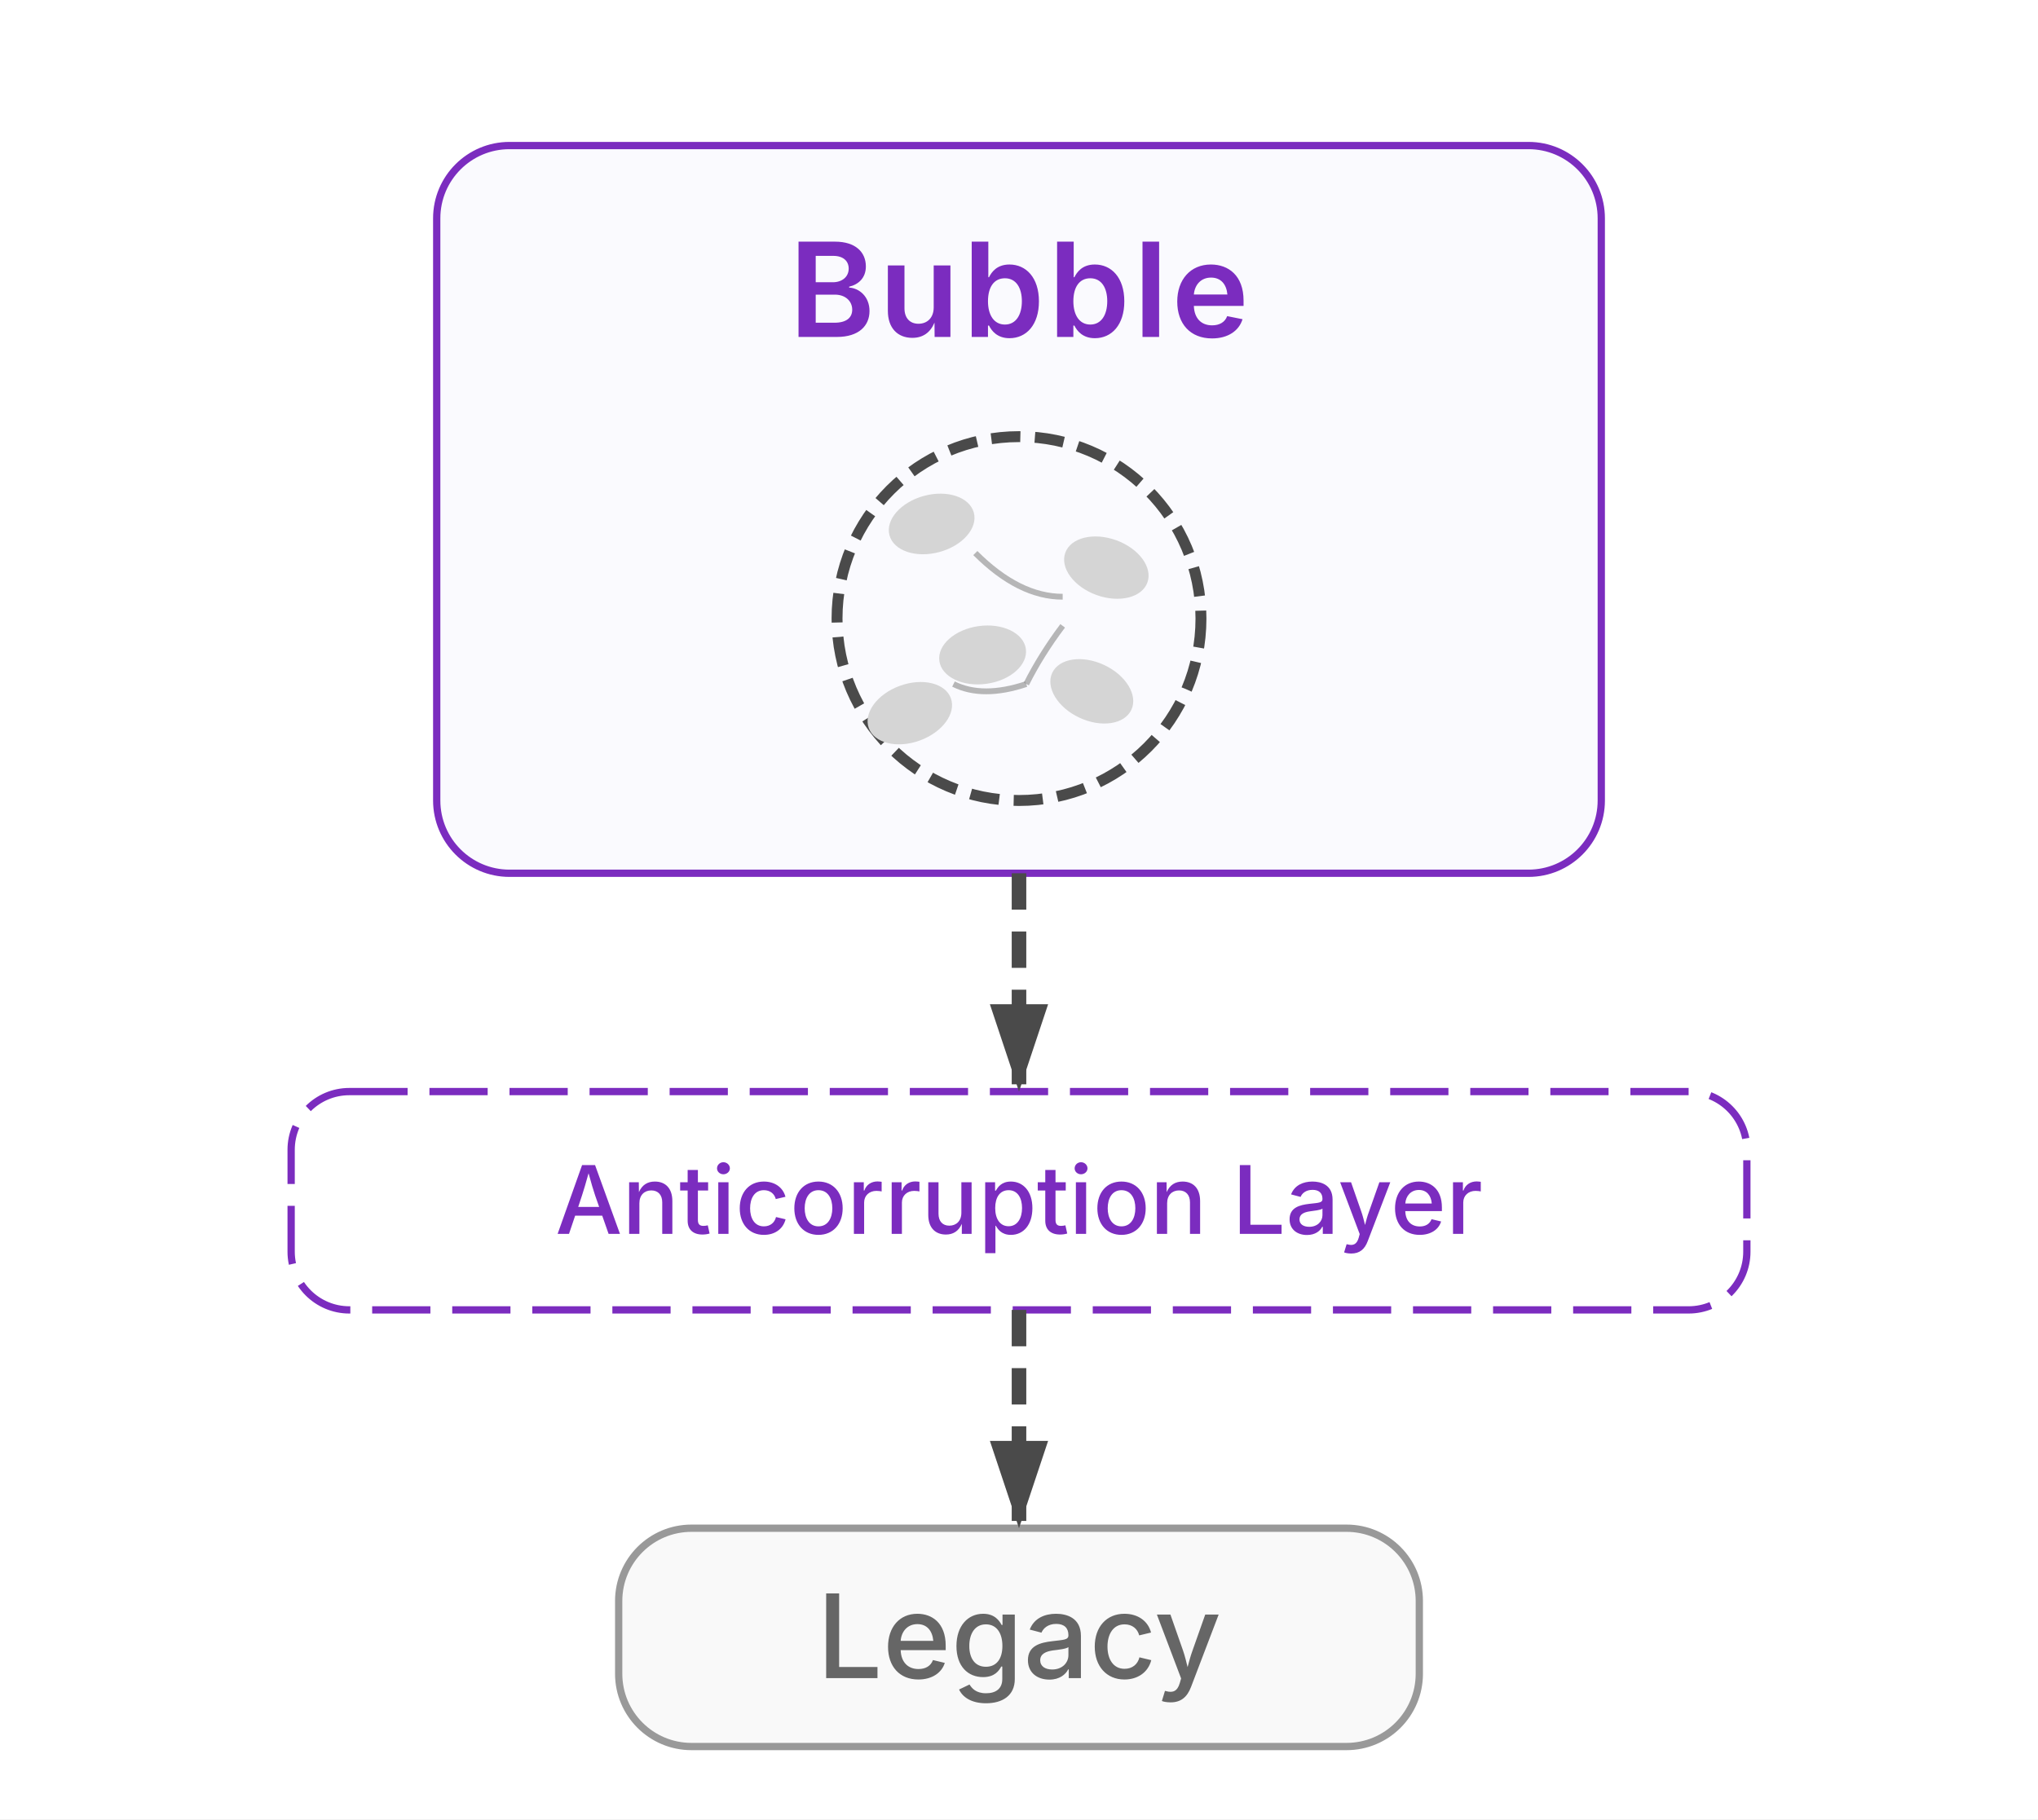
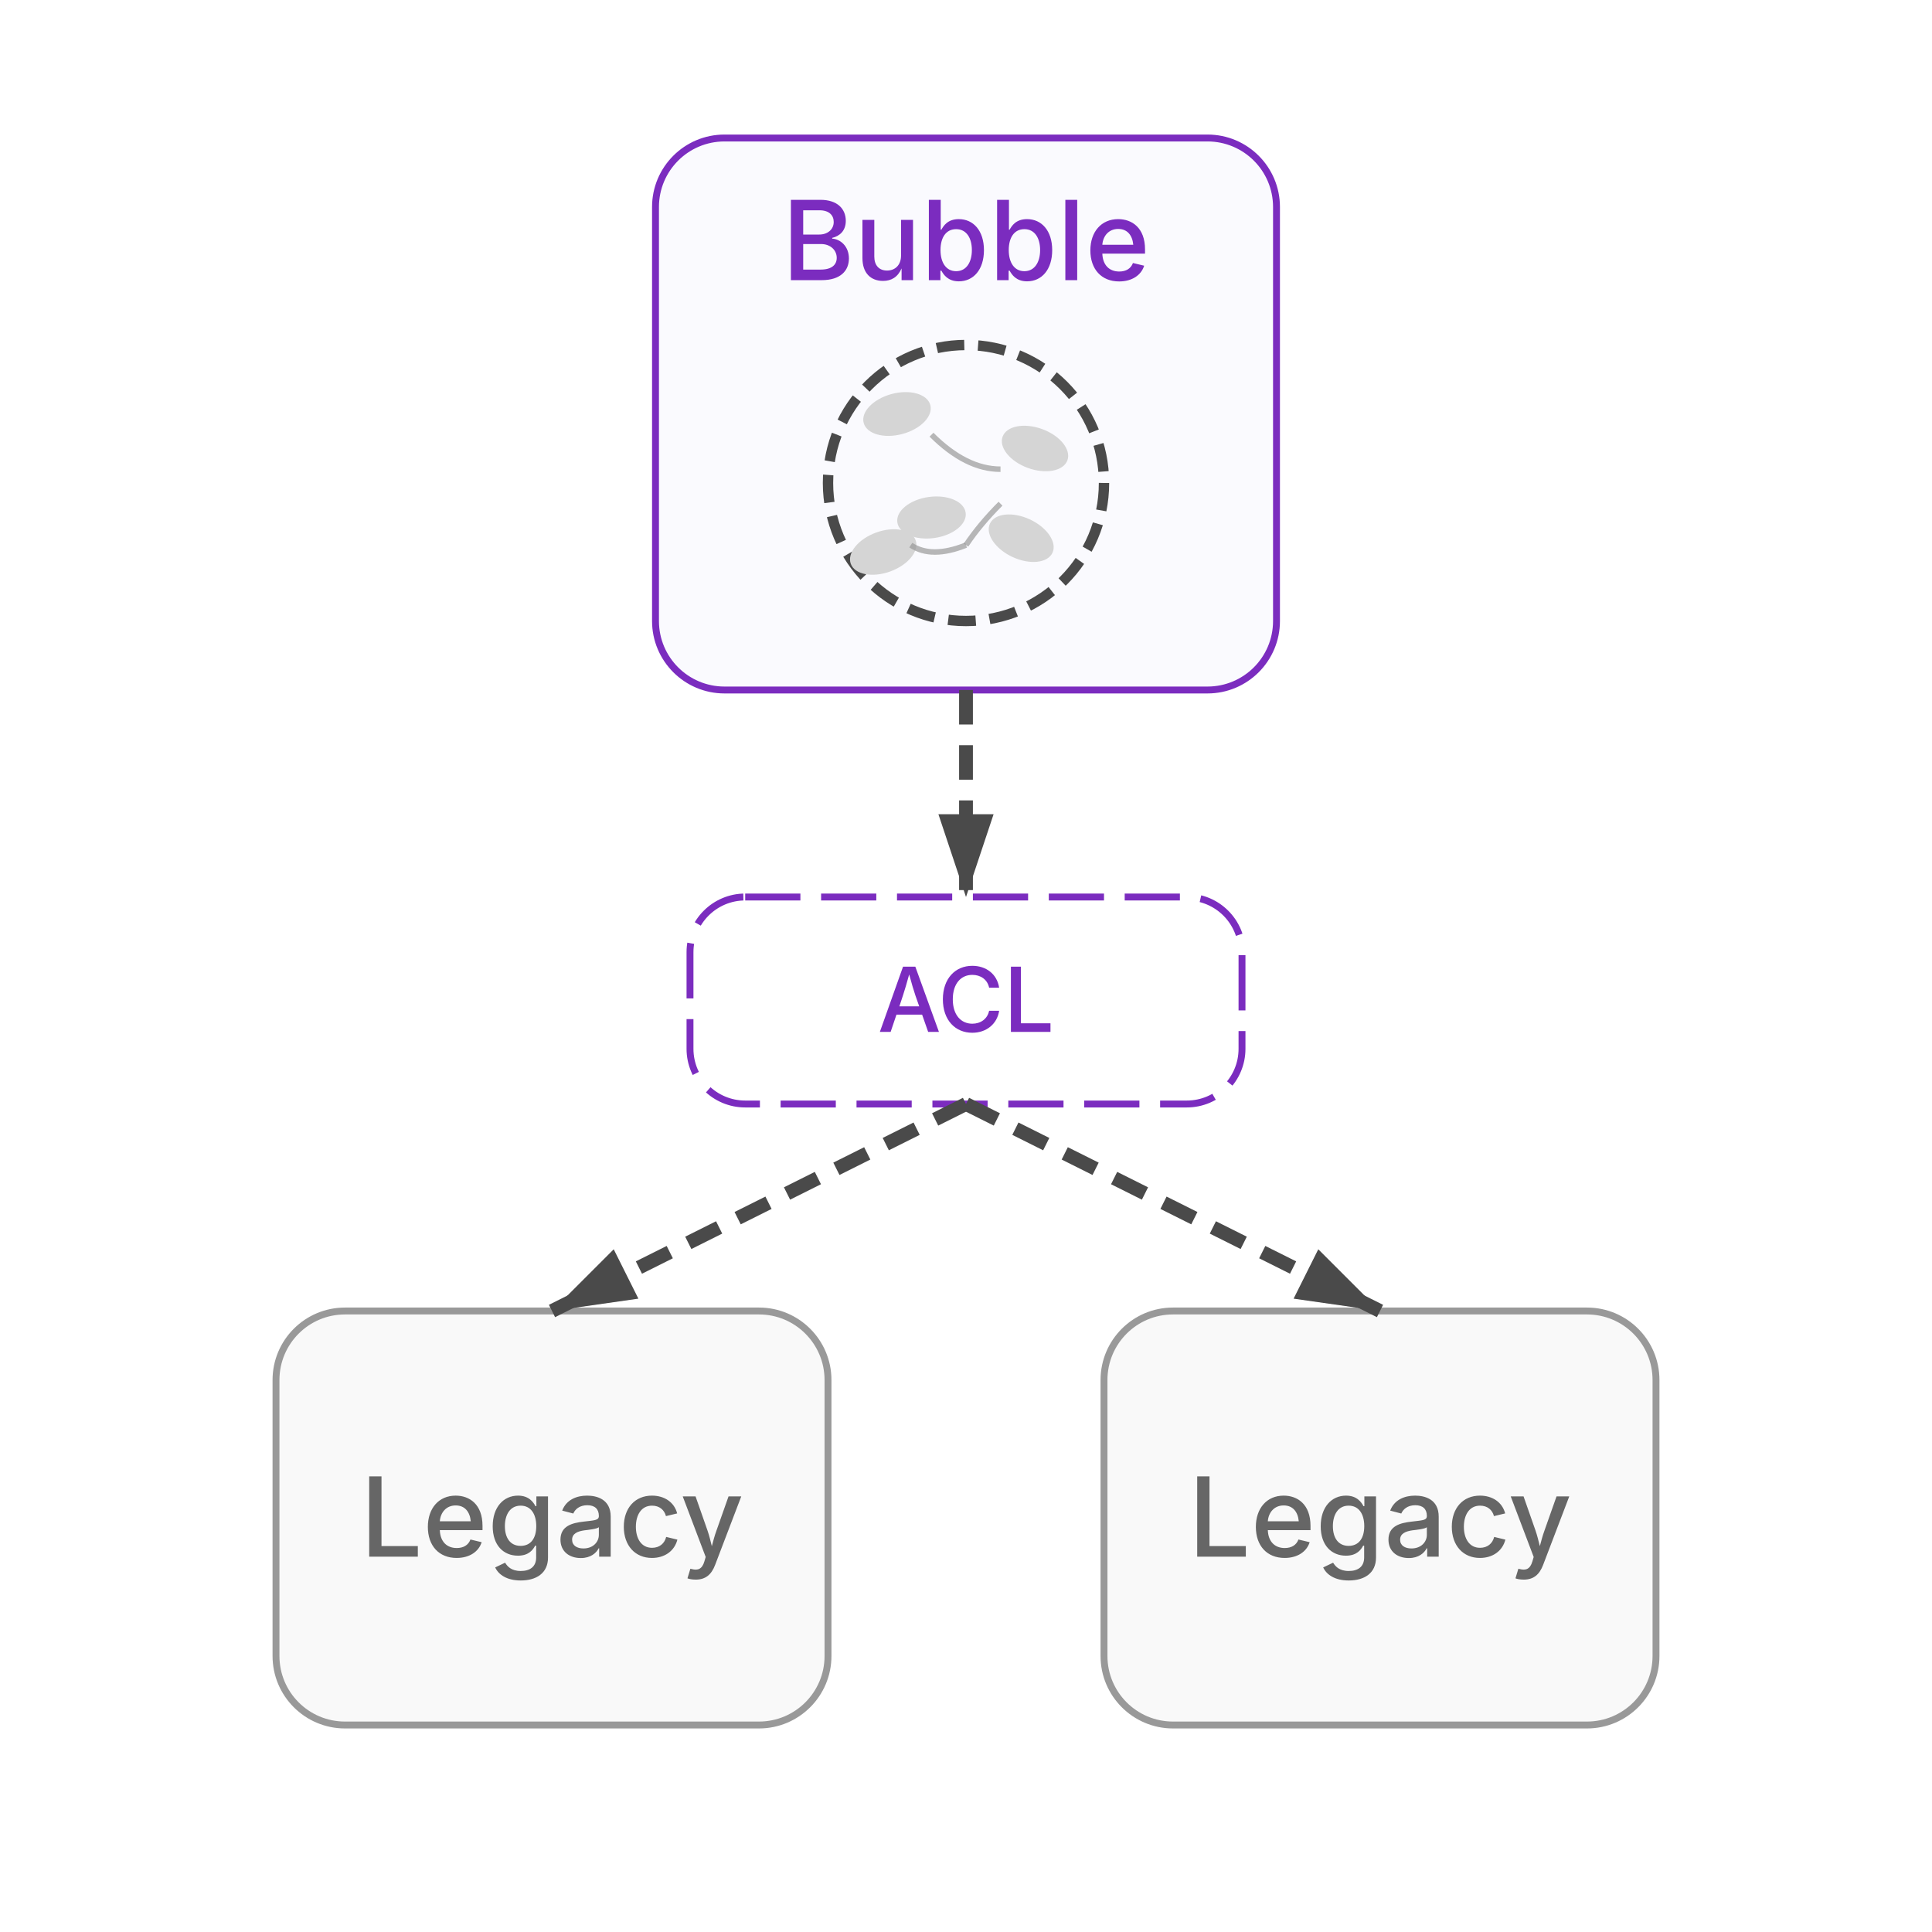
- <svg xmlns="http://www.w3.org/2000/svg" width="280" height="250">
+ <svg xmlns="http://www.w3.org/2000/svg" width="280" height="280">
  <defs>
    <marker id="arrowhead" markerWidth="12" markerHeight="8" refX="12" refY="4" orient="auto" markerUnits="userSpaceOnUse">
      <polygon points="0,0 12,4 0,8" fill="#4a4a4a" />
    </marker>
  </defs>
-   <rect width="280" height="250" fill="#ffffff" />
-   <rect x="60" y="20" width="160" height="100" rx="10" fill="#fafafe" stroke="#7b2cbf" stroke-width="1" />
-   <text x="140" y="40" text-anchor="middle" font-family="Inter, -apple-system, BlinkMacSystemFont, Segoe UI, Roboto, sans-serif" font-size="18" font-weight="600" letter-spacing="0.5px" fill="#7b2cbf" dy="0.35em">Bubble</text>
-   <circle cx="140" cy="85" r="25" fill="none" stroke="#4a4a4a" stroke-width="1.5" stroke-dasharray="4,2" />
-   <ellipse cx="128" cy="72" rx="6" ry="4" fill="#d5d5d5" transform="rotate(-15 128 72)" />
-   <ellipse cx="152" cy="78" rx="6" ry="4" fill="#d5d5d5" transform="rotate(20 152 78)" />
-   <ellipse cx="135" cy="90" rx="6" ry="4" fill="#d5d5d5" transform="rotate(-8 135 90)" />
-   <ellipse cx="150" cy="95" rx="6" ry="4" fill="#d5d5d5" transform="rotate(25 150 95)" />
-   <ellipse cx="125" cy="98" rx="6" ry="4" fill="#d5d5d5" transform="rotate(-20 125 98)" />
-   <path d="M 134 76 Q 140 82 146 82" stroke="#999999" stroke-width="0.8" fill="none" opacity="0.7" />
-   <path d="M 146 86 Q 143 90 141 94" stroke="#999999" stroke-width="0.8" fill="none" opacity="0.7" />
-   <path d="M 141 94 Q 135 96 131 94" stroke="#999999" stroke-width="0.8" fill="none" opacity="0.7" />
-   <rect x="40" y="150" width="200" height="30" rx="8" fill="none" stroke="#7b2cbf" stroke-width="1" stroke-dasharray="8,3" />
-   <text x="140" y="165" text-anchor="middle" font-family="Inter, -apple-system, BlinkMacSystemFont, Segoe UI, Roboto, sans-serif" font-size="13" font-weight="500" fill="#7b2cbf" dy="0.35em">Anticorruption Layer</text>
-   <rect x="85" y="210" width="110" height="30" rx="10" fill="#f9f9f9" stroke="#999999" stroke-width="1" />
-   <text x="140" y="225" text-anchor="middle" font-family="Inter, -apple-system, BlinkMacSystemFont, Segoe UI, Roboto, sans-serif" font-size="16" font-weight="500" fill="#666666" dy="0.35em">Legacy</text>
-   <line x1="140" y1="120" x2="140" y2="150" stroke="#4a4a4a" stroke-width="2" stroke-dasharray="5,3" marker-end="url(#arrowhead)" />
-   <line x1="140" y1="180" x2="140" y2="210" stroke="#4a4a4a" stroke-width="2" stroke-dasharray="5,3" marker-end="url(#arrowhead)" />
+   <rect width="280" height="280" fill="#ffffff" />
+   <rect x="95" y="20" width="90" height="80" rx="10" fill="#fafafe" stroke="#7b2cbf" stroke-width="1" />
+   <text x="140" y="35" text-anchor="middle" font-family="Inter, -apple-system, BlinkMacSystemFont, Segoe UI, Roboto, sans-serif" font-size="16" font-weight="500" fill="#7b2cbf" dy="0.35em">Bubble</text>
+   <circle cx="140" cy="70" r="20" fill="none" stroke="#4a4a4a" stroke-width="1.5" stroke-dasharray="4,2" />
+   <ellipse cx="130" cy="60" rx="5" ry="3" fill="#d5d5d5" transform="rotate(-15 130 60)" />
+   <ellipse cx="150" cy="65" rx="5" ry="3" fill="#d5d5d5" transform="rotate(20 150 65)" />
+   <ellipse cx="135" cy="75" rx="5" ry="3" fill="#d5d5d5" transform="rotate(-8 135 75)" />
+   <ellipse cx="148" cy="78" rx="5" ry="3" fill="#d5d5d5" transform="rotate(25 148 78)" />
+   <ellipse cx="128" cy="80" rx="5" ry="3" fill="#d5d5d5" transform="rotate(-20 128 80)" />
+   <path d="M 135 63 Q 140 68 145 68" stroke="#999999" stroke-width="0.8" fill="none" opacity="0.7" />
+   <path d="M 145 73 Q 142 76 140 79" stroke="#999999" stroke-width="0.8" fill="none" opacity="0.7" />
+   <path d="M 140 79 Q 135 81 132 79" stroke="#999999" stroke-width="0.8" fill="none" opacity="0.7" />
+   <rect x="100" y="130" width="80" height="30" rx="8" fill="none" stroke="#7b2cbf" stroke-width="1" stroke-dasharray="8,3" />
+   <text x="140" y="145" text-anchor="middle" font-family="Inter, -apple-system, BlinkMacSystemFont, Segoe UI, Roboto, sans-serif" font-size="13" font-weight="500" fill="#7b2cbf" dy="0.35em">ACL</text>
+   <rect x="40" y="190" width="80" height="60" rx="10" fill="#f9f9f9" stroke="#999999" stroke-width="1" />
+   <text x="80" y="220" text-anchor="middle" font-family="Inter, -apple-system, BlinkMacSystemFont, Segoe UI, Roboto, sans-serif" font-size="16" font-weight="500" fill="#666666" dy="0.35em">Legacy</text>
+   <rect x="160" y="190" width="80" height="60" rx="10" fill="#f9f9f9" stroke="#999999" stroke-width="1" />
+   <text x="200" y="220" text-anchor="middle" font-family="Inter, -apple-system, BlinkMacSystemFont, Segoe UI, Roboto, sans-serif" font-size="16" font-weight="500" fill="#666666" dy="0.35em">Legacy</text>
+   <line x1="140" y1="100" x2="140" y2="130" stroke="#4a4a4a" stroke-width="2" stroke-dasharray="5,3" marker-end="url(#arrowhead)" />
+   <line x1="140" y1="160" x2="80" y2="190" stroke="#4a4a4a" stroke-width="2" stroke-dasharray="5,3" marker-end="url(#arrowhead)" />
+   <line x1="140" y1="160" x2="200" y2="190" stroke="#4a4a4a" stroke-width="2" stroke-dasharray="5,3" marker-end="url(#arrowhead)" />
</svg>
